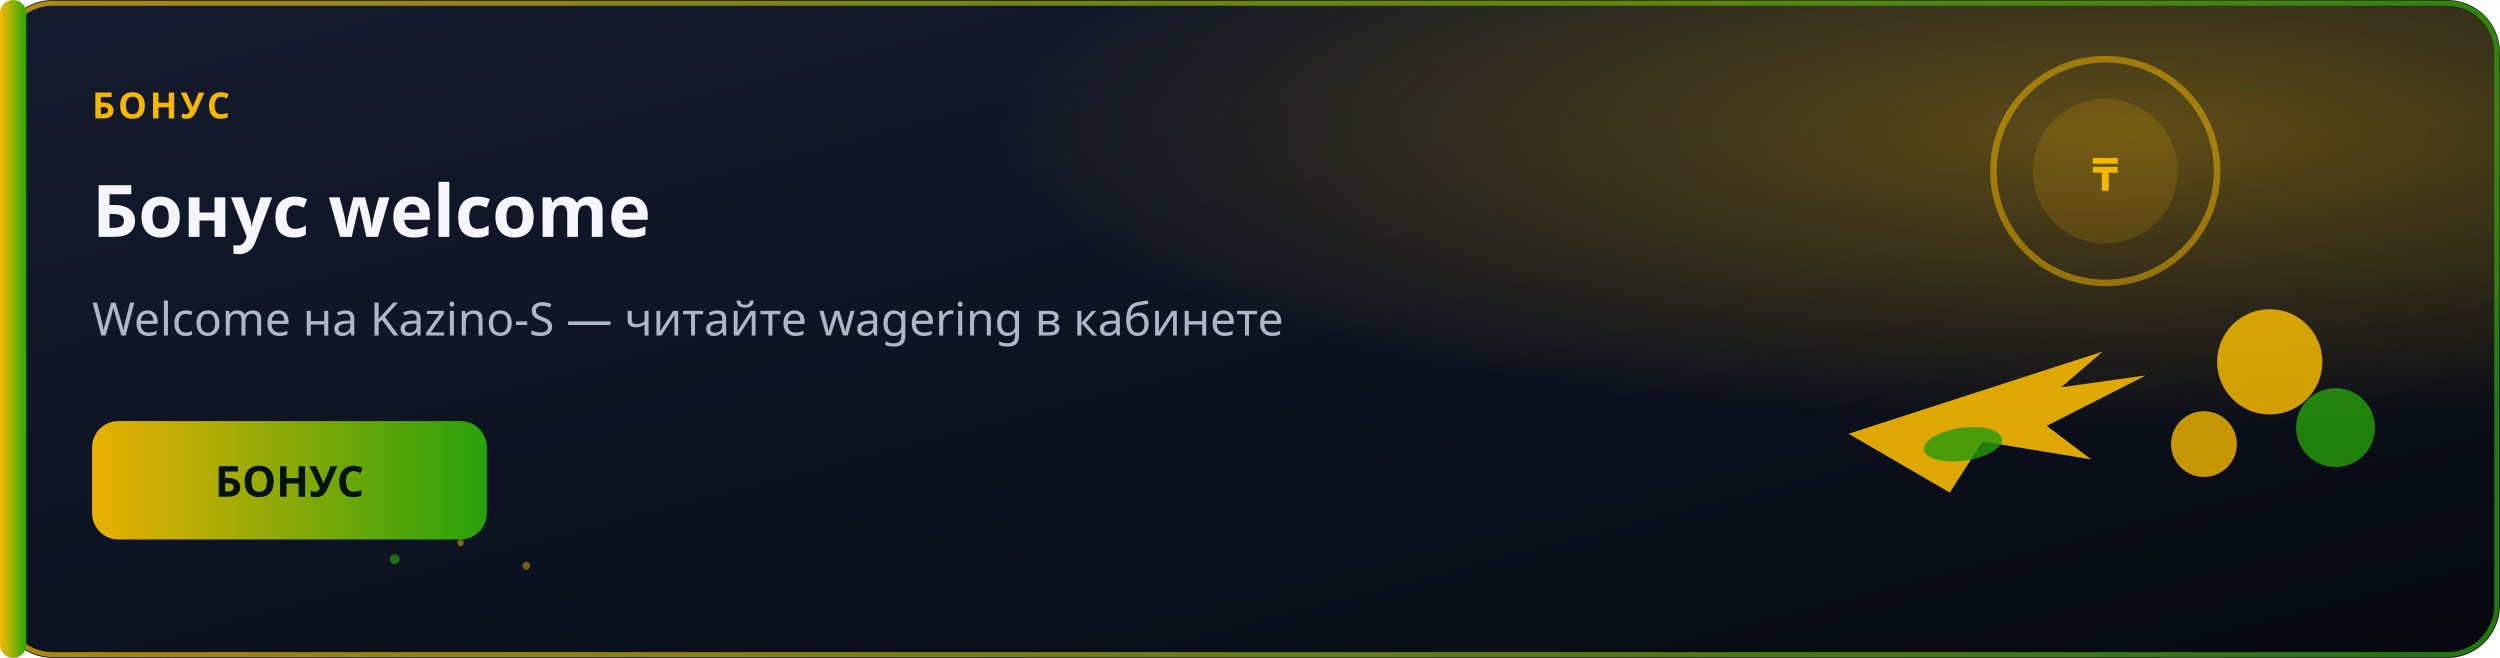
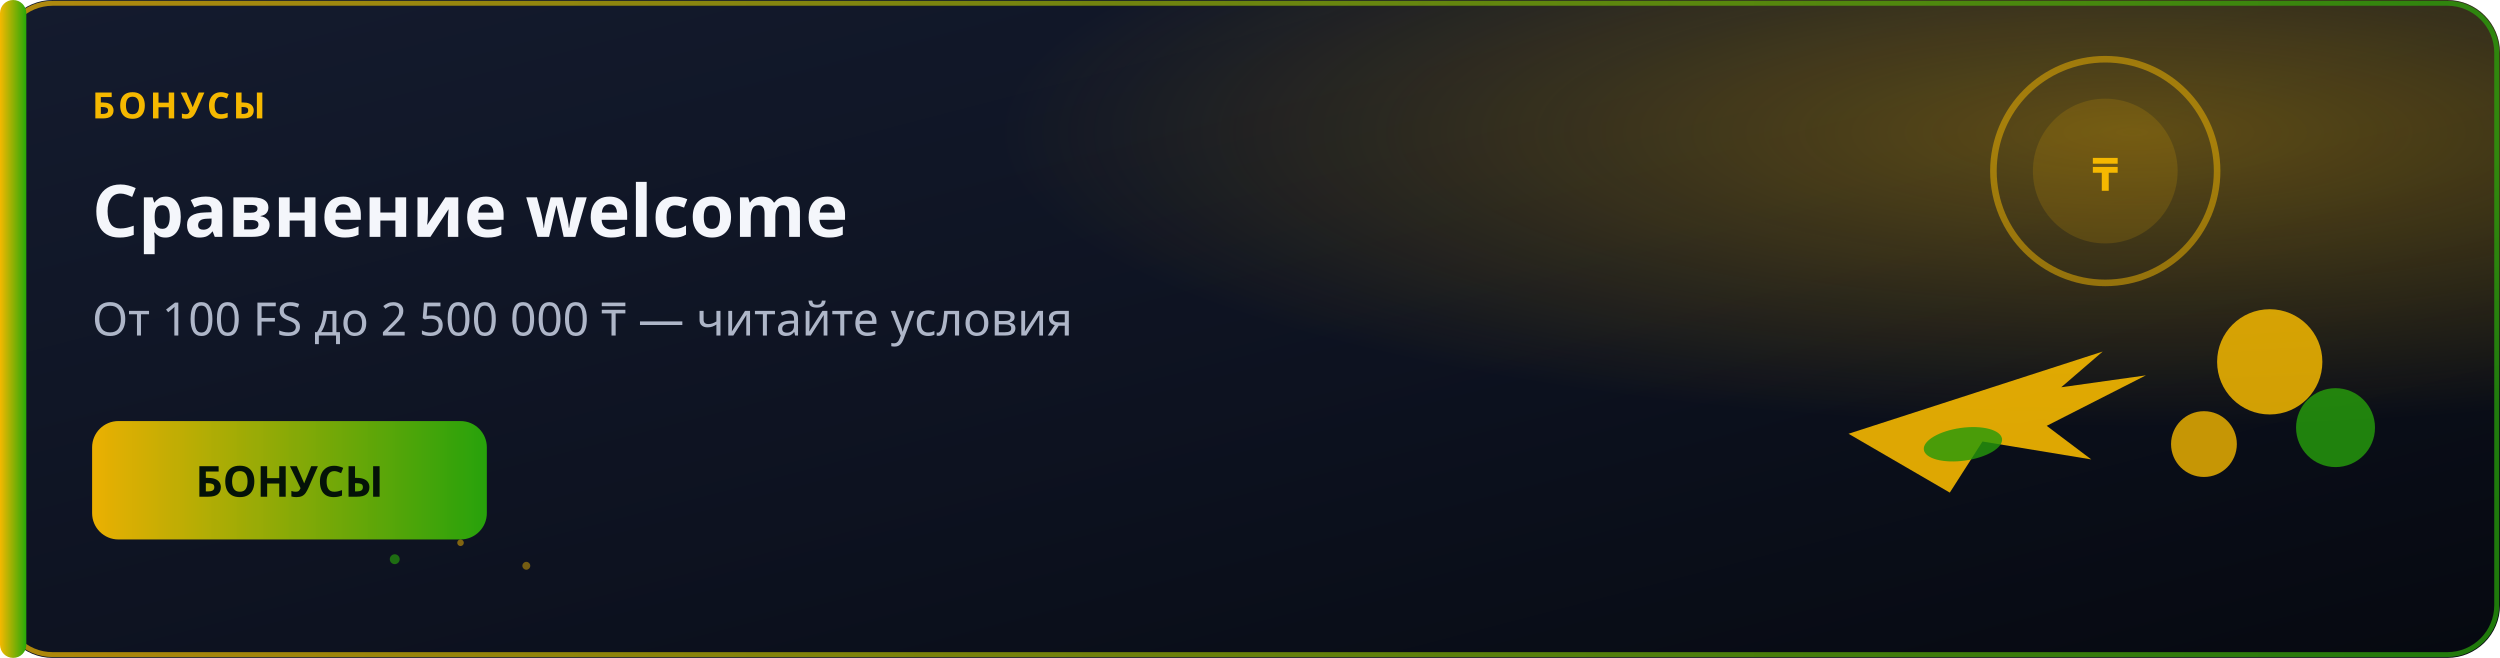
- <svg xmlns="http://www.w3.org/2000/svg" width="760" height="200" viewBox="0 0 760 200" role="img" aria-label="Welcome-бонус Kazino-S для Aviator — welcome">
+ <svg xmlns="http://www.w3.org/2000/svg" width="760" height="200" viewBox="0 0 760 200" role="img" aria-label="Сравнение бонусов казино с Aviator в тенге">
  <defs>
    <linearGradient id="bg" x1="0" y1="0" x2="1" y2="1">
      <stop offset="0%" stop-color="#141b2e" />
      <stop offset="55%" stop-color="#0d1220" />
      <stop offset="100%" stop-color="#060910" />
    </linearGradient>
    <linearGradient id="neon" x1="0" y1="0" x2="1" y2="0">
      <stop offset="0%" stop-color="#f5b800" />
      <stop offset="100%" stop-color="#28a909" />
    </linearGradient>
    <radialGradient id="glow" cx="85%" cy="20%" r="45%">
      <stop offset="0%" stop-color="#f5b800" stop-opacity="0.35" />
      <stop offset="100%" stop-color="#f5b800" stop-opacity="0" />
    </radialGradient>
  </defs>
  <rect width="760" height="200" rx="16" fill="url(#bg)" />
  <rect width="760" height="200" rx="16" fill="url(#glow)" />
  <rect x="1" y="1" width="758" height="198" rx="15" fill="none" stroke="url(#neon)" stroke-width="1.5" opacity="0.7" />
  <rect x="0" y="0" width="8" height="200" rx="4" fill="url(#neon)" />
  <circle cx="640" cy="52" r="34" fill="none" stroke="#f5b800" stroke-width="2" opacity="0.5" />
  <circle cx="640" cy="52" r="22" fill="#f5b800" opacity="0.15" />
  <text x="640" y="58" text-anchor="middle" fill="#f5b800" font-family="system-ui,sans-serif" font-size="14" font-weight="800">₸</text>
  <circle cx="690" cy="110" r="16" fill="#f5b800" opacity="0.85" />
  <circle cx="710" cy="130" r="12" fill="#28a909" opacity="0.75" />
  <circle cx="670" cy="135" r="10" fill="#f5b800" opacity="0.8" />
  <g transform="translate(560 118) rotate(-8)" opacity="0.9">
    <path d="M0 14 L80 0 L66 9 L92 9 L60 20 L72 32 L40 22 L28 36 Z" fill="#f5b800" />
    <ellipse cx="34" cy="22" rx="12" ry="5" fill="#28a909" opacity="0.8" />
  </g>
-   <text x="28" y="36" fill="#f5b800" font-family="system-ui,sans-serif" font-size="11" font-weight="700" letter-spacing="0.08em">БОНУС</text>
-   <text x="28" y="72" fill="#f4f6fb" font-family="system-ui,sans-serif" font-size="22" font-weight="800">Бонус welcome</text>
-   <text x="28" y="102" fill="#aeb6c8" font-family="system-ui,sans-serif" font-size="14">Welcome на Kazino-S — читайте wagering в кабинете</text>
+   <text x="28" y="36" fill="#f5b800" font-family="system-ui,sans-serif" font-size="11" font-weight="700" letter-spacing="0.08em">БОНУСЫ</text>
+   <text x="28" y="72" fill="#f4f6fb" font-family="system-ui,sans-serif" font-size="22" font-weight="800">Сравнение welcome</text>
+   <text x="28" y="102" fill="#aeb6c8" font-family="system-ui,sans-serif" font-size="14">От 100 FS до 2 500 000 ₸ — читайте условия</text>
  <rect x="28" y="128" width="120" height="36" rx="8" fill="url(#neon)" opacity="0.95" />
-   <text x="88" y="151" text-anchor="middle" fill="#041208" font-family="system-ui,sans-serif" font-size="13" font-weight="800">БОНУС</text>
+   <text x="88" y="151" text-anchor="middle" fill="#041208" font-family="system-ui,sans-serif" font-size="13" font-weight="800">БОНУСЫ</text>
  <circle cx="120" cy="170" r="1.5" fill="#28a909" opacity="0.6" />
  <circle cx="140" cy="165" r="1" fill="#f5b800" opacity="0.5" />
  <circle cx="160" cy="172" r="1.2" fill="#f5b800" opacity="0.45" />
</svg>
